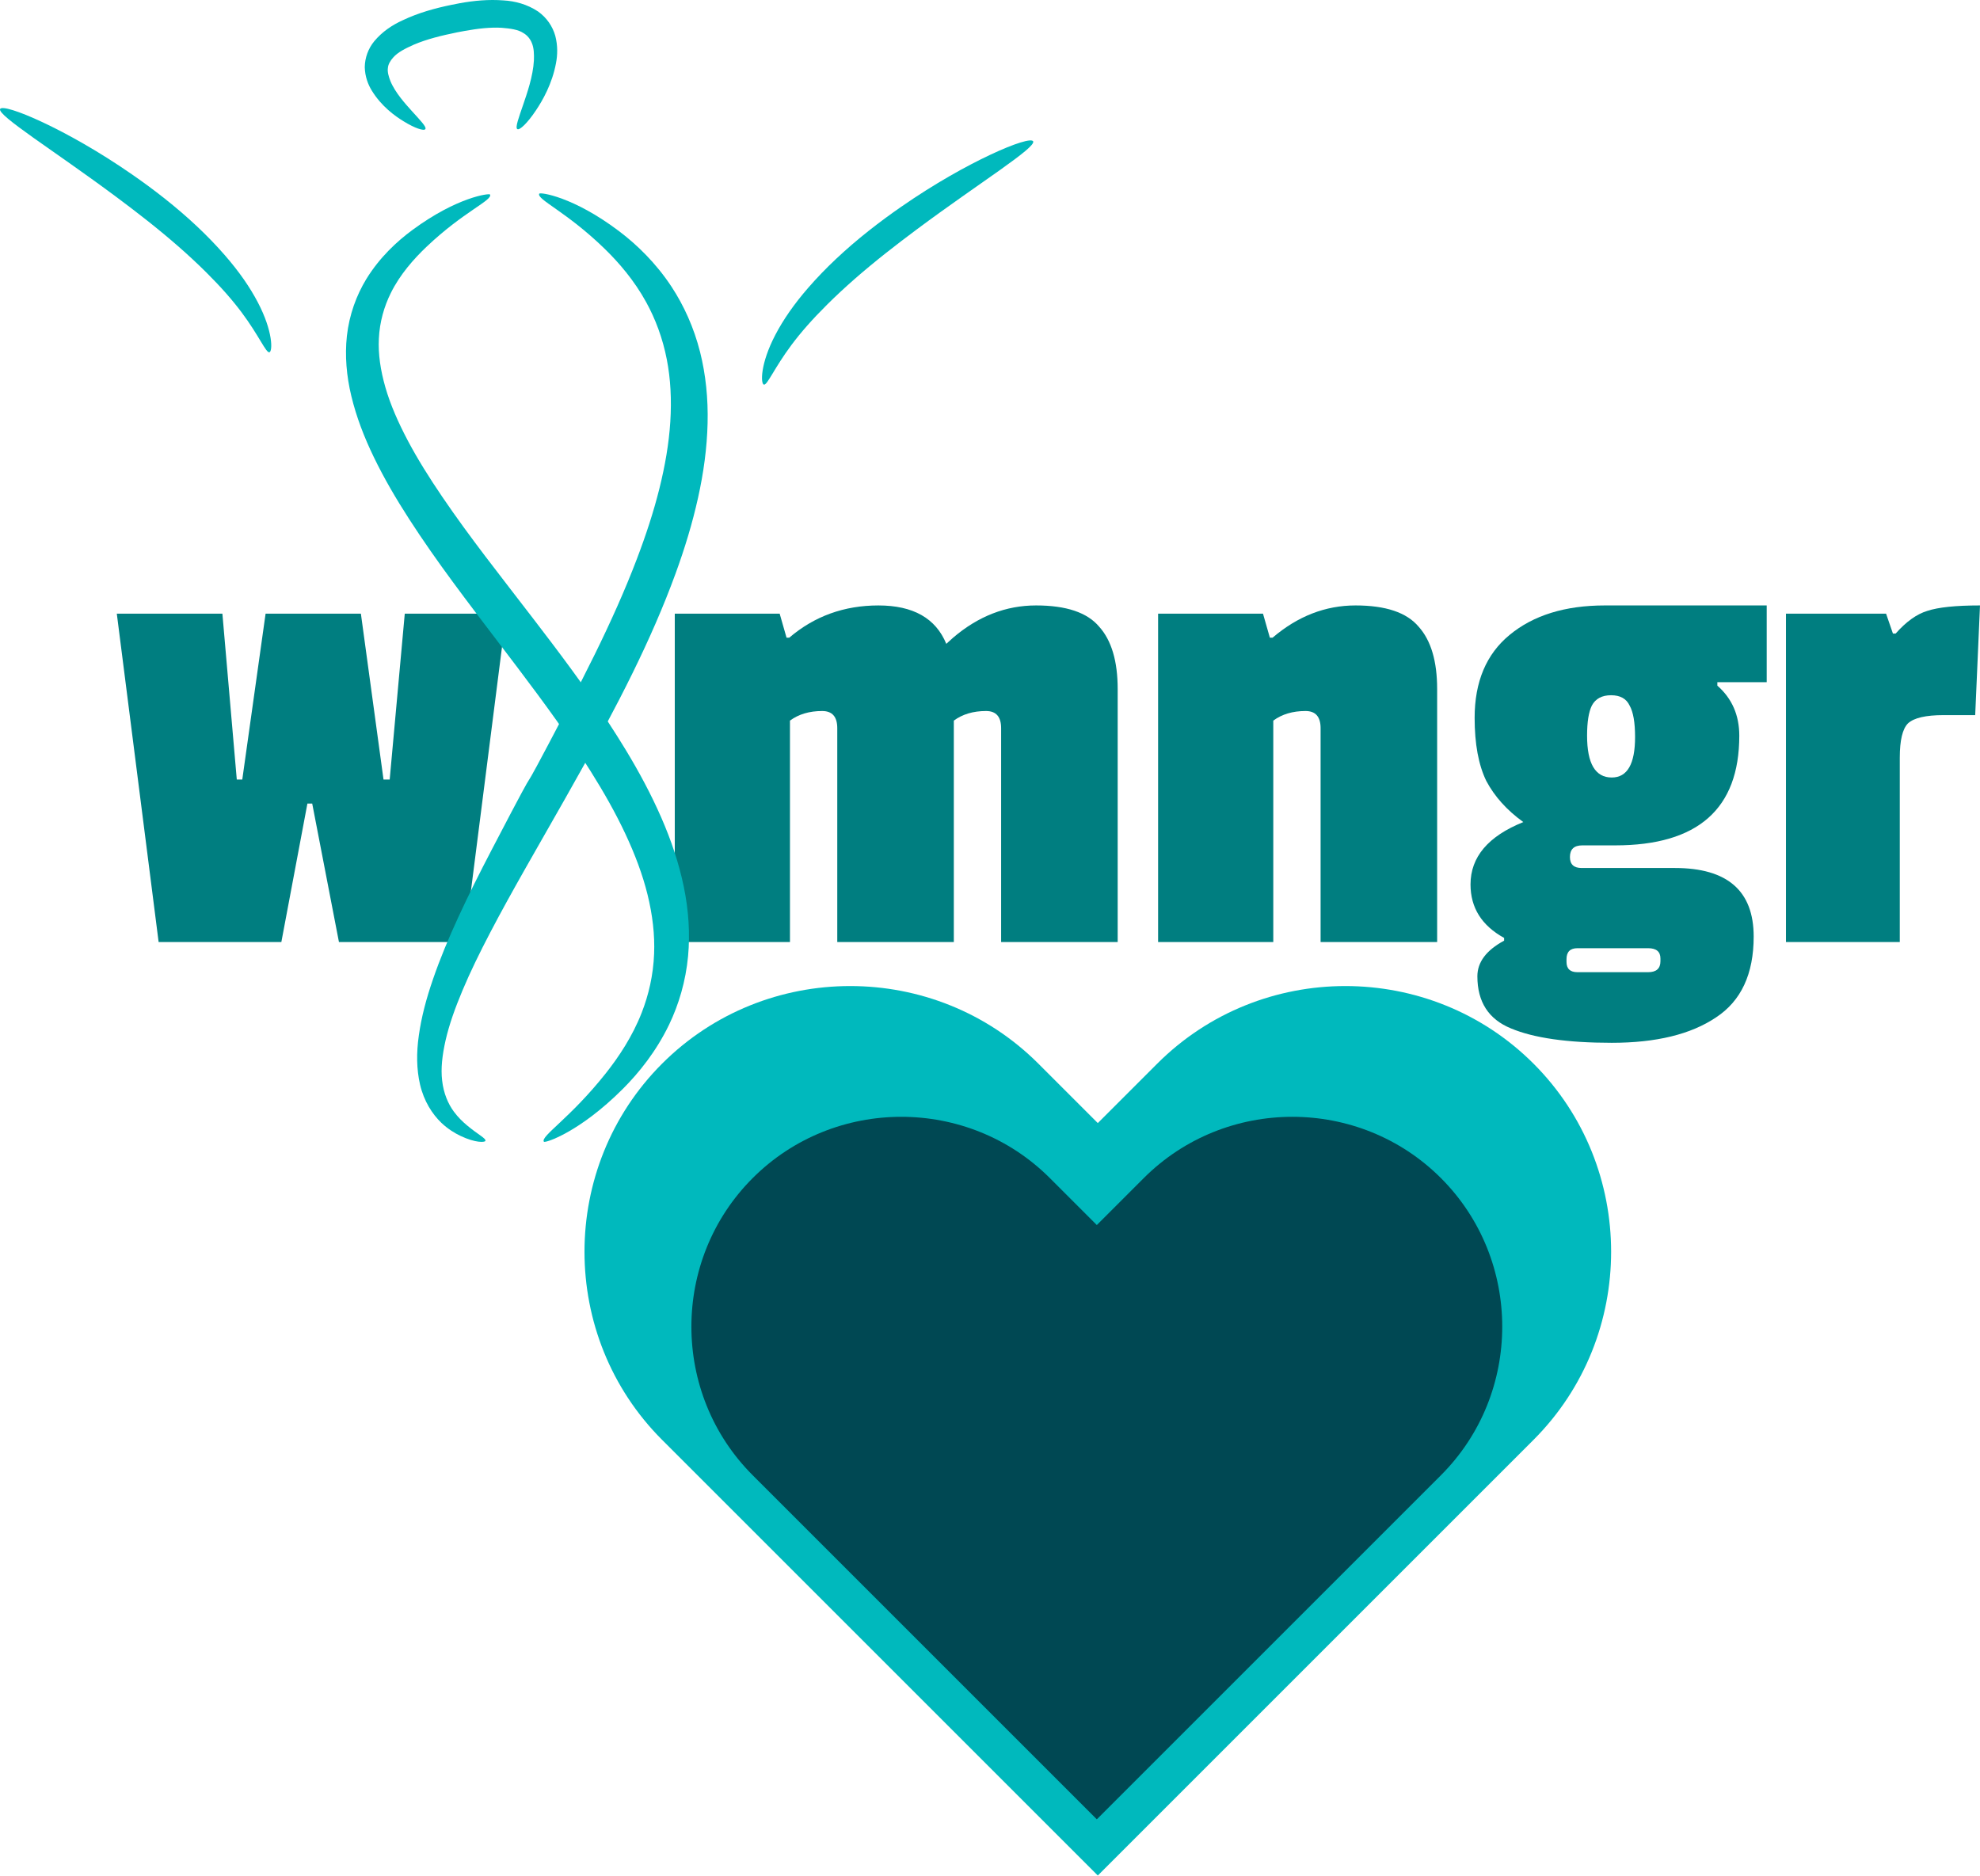
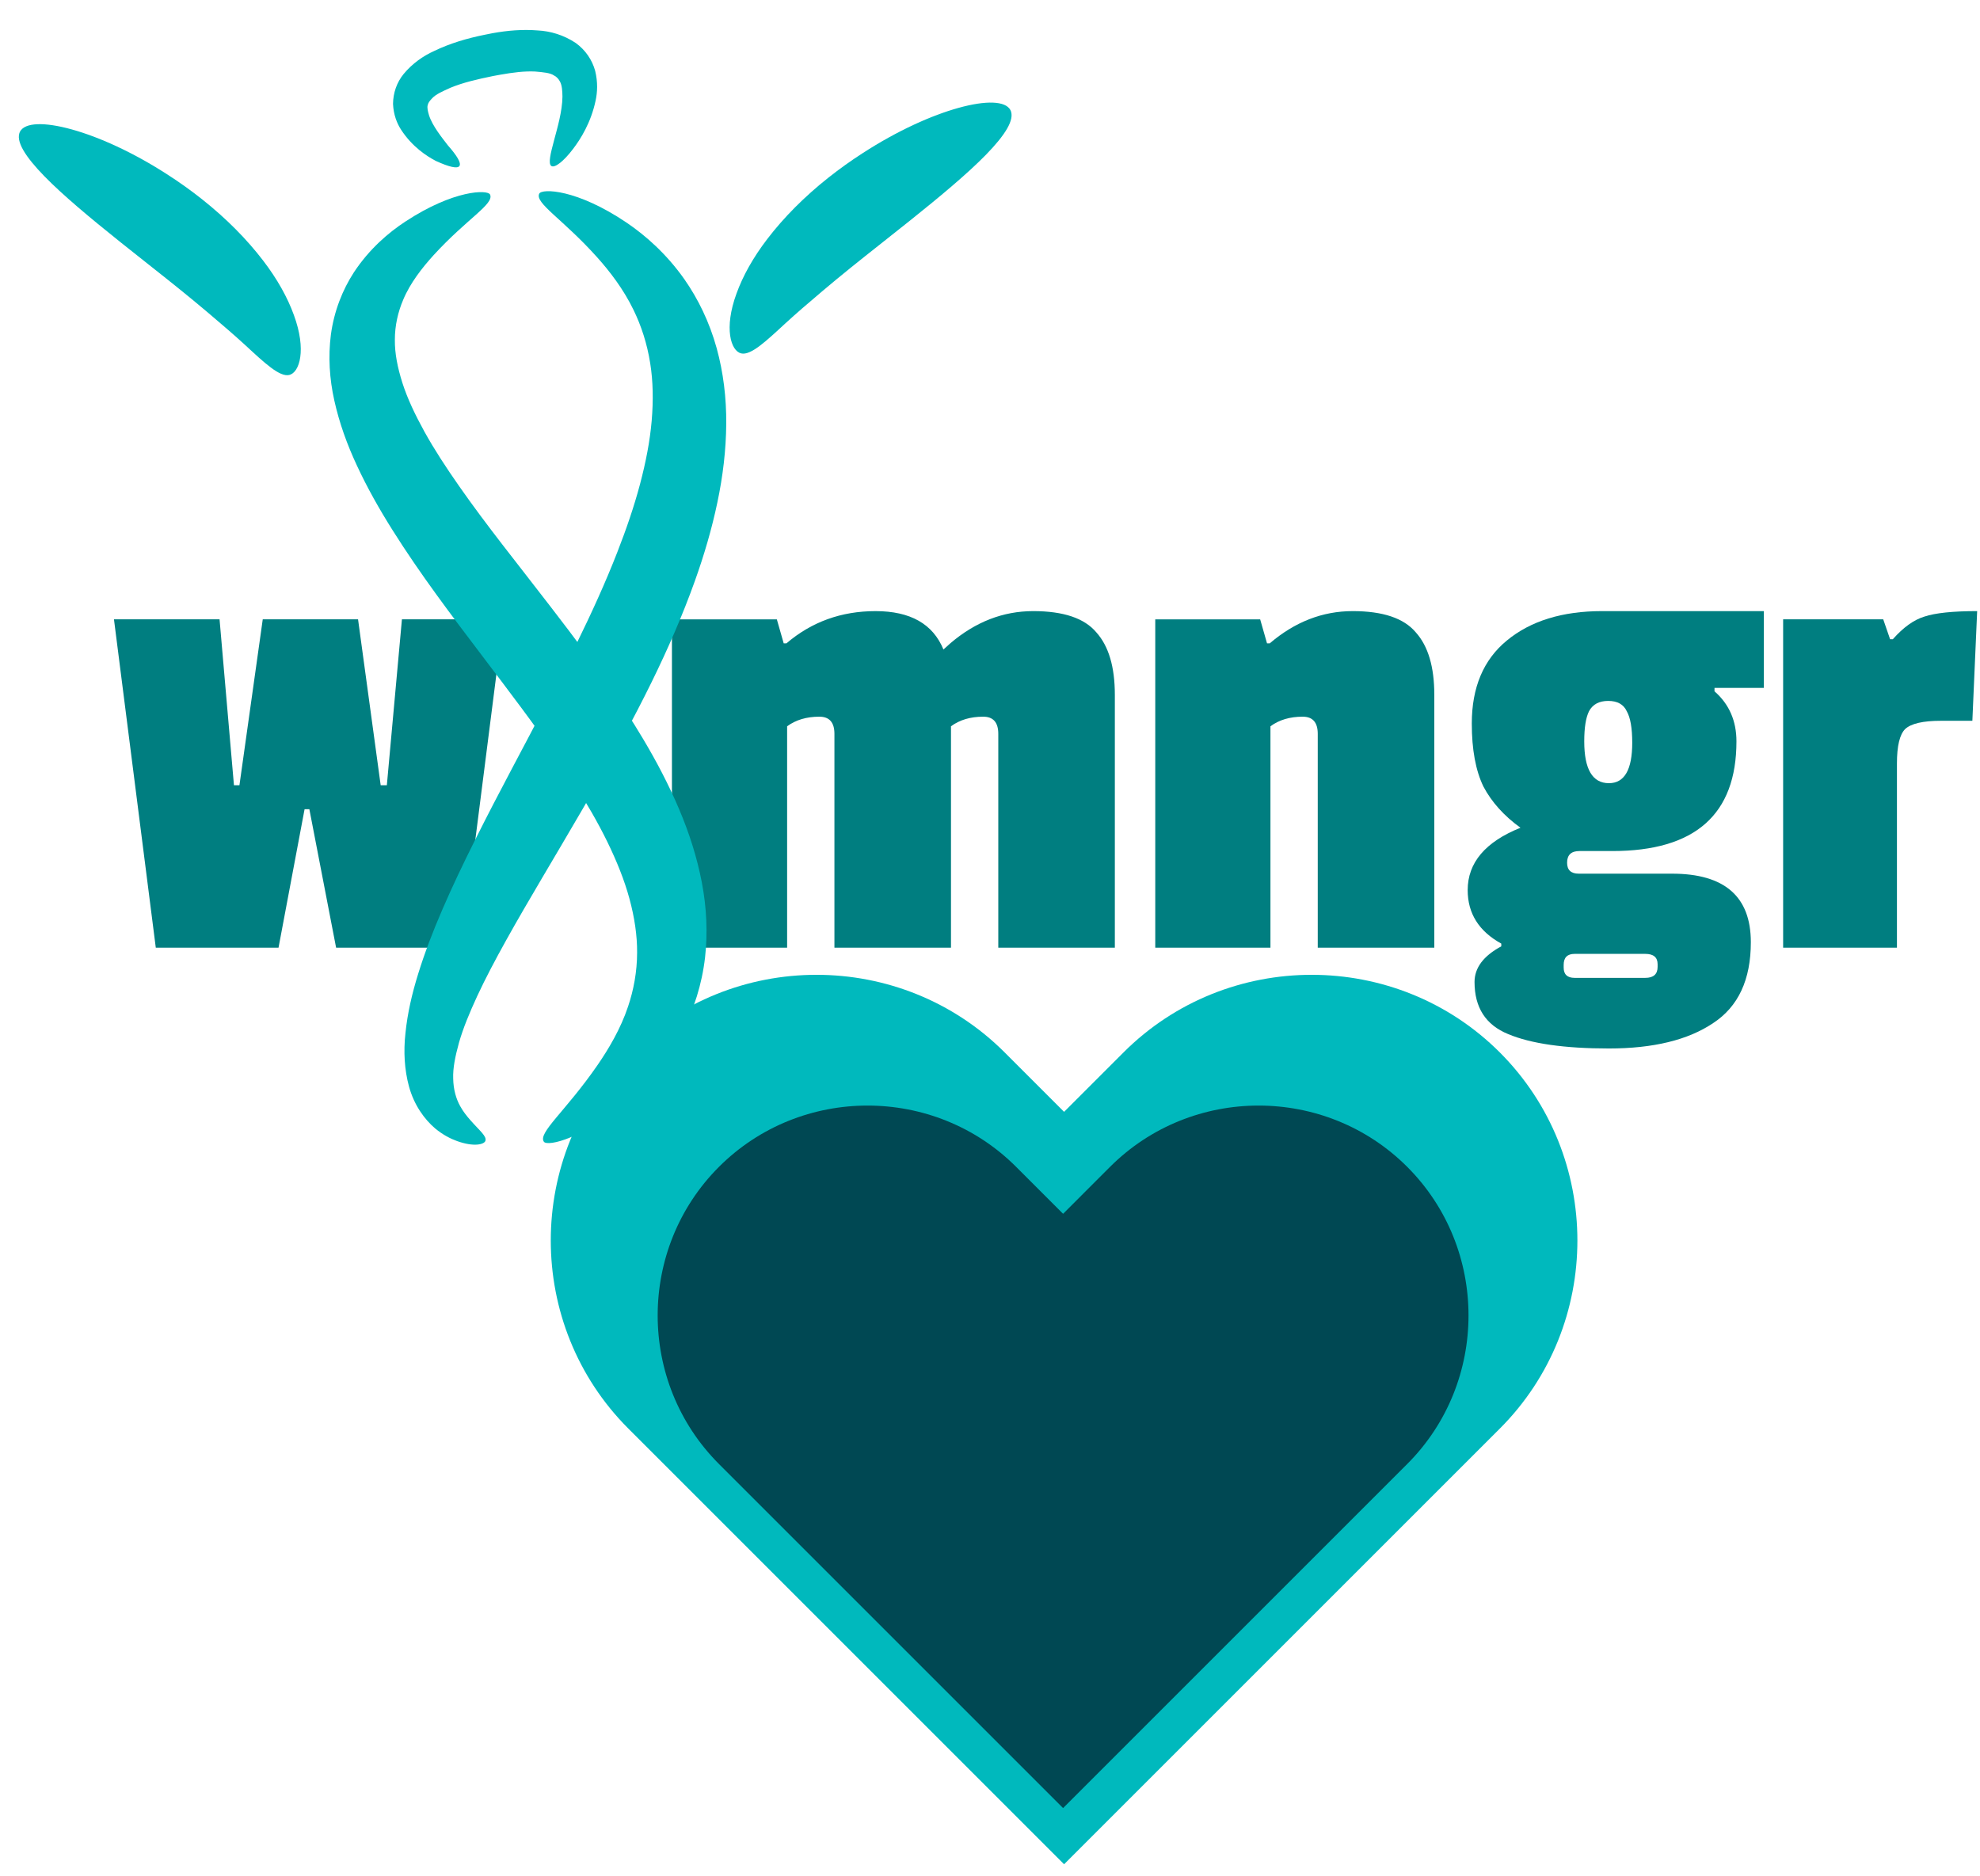
<svg xmlns="http://www.w3.org/2000/svg" width="198.868mm" height="188.398mm" viewBox="0 0 704.651 667.551" id="svg4983" version="1.1">
  <defs id="defs4985">
    <clipPath clipPathUnits="userSpaceOnUse" id="clipPath28">
      <path d="m 0,369.455 745,0 L 745,0 0,0 0,369.455 Z" id="path30" />
    </clipPath>
    <clipPath clipPathUnits="userSpaceOnUse" id="clipPath16">
      <path d="m 0,369.455 745,0 L 745,0 0,0 0,369.455 Z" id="path18" />
    </clipPath>
    <clipPath clipPathUnits="userSpaceOnUse" id="clipPath40">
      <path d="m 0,369.455 745,0 L 745,0 0,0 0,369.455 Z" id="path42" />
    </clipPath>
  </defs>
  <g id="layer1" transform="translate(-19.81735,-151.1581)">
-     <g style="display:inline" id="g36" transform="matrix(1.25,0,0,-1.25,-9.952071,791.8517)">
+     <g style="display:inline" id="g36" transform="matrix(1.25,0,0,-1.25,-10.96222,793.872)">
      <g id="g38" clip-path="url(#clipPath40)" transform="translate(-2.271342,45.42683)">
        <g transform="scale(1,-1)" style="font-variant:normal;font-weight:600;font-stretch:normal;font-size:208px;line-height:100%;font-family:'Futura PT Heavy';-inkscape-font-specification:FuturaPT-Heavy;writing-mode:lr-tb;fill:#007e80;fill-opacity:1;fill-rule:nonzero;stroke:none" id="text44">
          <path d="m 170.217,-292.391 -11.907,93.501 -35.722,0 -7.613,-39.43 -1.366,0 -7.418,39.43 -34.941,0 -11.907,-93.501 30.061,0 4.099,47.238 1.562,0 6.637,-47.238 27.133,0 6.442,47.238 1.757,0 4.294,-47.238 28.89,0 z" style="font-style:normal;font-variant:normal;font-weight:normal;font-stretch:normal;font-size:195.2px;line-height:100%;font-family:'Passion One';-inkscape-font-specification:'Passion One, Normal';text-align:start;letter-spacing:-0.024px;writing-mode:lr-tb;text-anchor:start" id="path4162" />
          <path d="m 297.452,-285.559 q 10.736,-9.174 23.619,-9.174 12.883,0 17.958,6.051 5.27,5.856 5.27,17.763 l 0,72.029 -33.184,0 0,-60.902 q 0,-4.88 -4.294,-4.88 -5.466,0 -9.174,2.733 l 0,63.05 -33.184,0 0,-60.902 q 0,-4.88 -4.294,-4.88 -5.466,0 -9.174,2.733 l 0,63.05 -32.794,0 0,-93.501 29.866,0 1.952,6.832 0.781,0 q 10.736,-9.174 25.376,-9.174 14.835,0 19.325,10.931 l 1.952,-1.757 z" style="font-style:normal;font-variant:normal;font-weight:normal;font-stretch:normal;font-size:195.2px;line-height:100%;font-family:'Passion One';-inkscape-font-specification:'Passion One, Normal';text-align:start;letter-spacing:-0.024px;writing-mode:lr-tb;text-anchor:start" id="path4164" />
          <path d="m 388.406,-285.559 q 10.736,-9.174 23.619,-9.174 12.883,0 17.958,6.051 5.27,5.856 5.27,17.763 l 0,72.029 -33.184,0 0,-60.902 q 0,-4.88 -4.294,-4.88 -5.466,0 -9.174,2.733 l 0,63.05 -32.794,0 0,-93.501 29.866,0 1.952,6.832 0.781,0 z" style="font-style:normal;font-variant:normal;font-weight:normal;font-stretch:normal;font-size:195.2px;line-height:100%;font-family:'Passion One';-inkscape-font-specification:'Passion One, Normal';text-align:start;letter-spacing:-0.024px;writing-mode:lr-tb;text-anchor:start" id="path4166" />
          <path d="m 475.207,-190.301 20.106,0 q 3.514,0 3.514,-3.123 l 0,-0.781 q 0,-2.928 -3.514,-2.928 l -20.106,0 q -3.123,0 -3.123,3.123 l 0,0.781 q 0,2.928 3.123,2.928 z m 7.808,-104.432 46.067,0 0,21.862 -14.054,0 0,0.976 q 6.246,5.466 6.246,14.25 0,31.232 -35.331,31.232 l -9.37,0 q -3.514,0 -3.514,3.318 0,3.123 3.318,3.123 l 26.547,0 q 22.448,0 22.448,19.52 0,16.006 -10.736,23.034 -10.736,7.222 -29.67,7.222 -18.934,0 -28.694,-4.099 -9.565,-3.904 -9.565,-14.835 0,-6.051 7.613,-10.15 l 0,-0.781 q -9.565,-5.27 -9.565,-15.226 0,-11.712 15.03,-17.763 -7.027,-5.075 -10.541,-11.712 -3.318,-6.832 -3.318,-17.958 0,-15.421 9.955,-23.619 10.15,-8.394 27.133,-8.394 z m 8.589,37.478 q 0,-6.246 -1.562,-8.979 -1.366,-2.928 -5.27,-2.928 -3.904,0 -5.466,2.928 -1.366,2.733 -1.366,8.589 0,11.907 7.027,11.907 6.637,0 6.637,-11.517 z" style="font-style:normal;font-variant:normal;font-weight:normal;font-stretch:normal;font-size:195.2px;line-height:100%;font-family:'Passion One';-inkscape-font-specification:'Passion One, Normal';text-align:start;letter-spacing:-0.024px;writing-mode:lr-tb;text-anchor:start" id="path4168" />
          <path d="m 566.969,-251.399 0,52.509 -32.403,0 0,-93.501 28.499,0 1.952,5.661 0.781,0 q 4.49,-5.075 8.979,-6.442 4.685,-1.562 15.03,-1.562 l -1.366,31.232 -8.979,0 q -7.613,0 -10.15,2.342 -2.342,2.342 -2.342,9.76 z" style="font-style:normal;font-variant:normal;font-weight:normal;font-stretch:normal;font-size:195.2px;line-height:100%;font-family:'Passion One';-inkscape-font-specification:'Passion One, Normal';text-align:start;letter-spacing:-0.024px;writing-mode:lr-tb;text-anchor:start" id="path4170" />
        </g>
      </g>
    </g>
-     <g style="display:inline" id="g12" transform="matrix(1.25,0,0,-1.25,-116.2873,826.8953)">
+     <g style="display:inline" id="g12" transform="matrix(1.25,0,0,-1.25,-128.2873,822.8953)">
      <g id="g14" clip-path="url(#clipPath16)">
        <g id="g20" transform="translate(421.4371,220.7999)">
          <path d="M 0,0 -107.125,-107.125 0,-214.251 107.126,-107.125 0,0 Z m -16.924,16.924 c -29.459,29.459 -77.666,29.459 -107.125,0 l 0,0 c -29.46,-29.46 -29.46,-77.666 0,-107.125 l 16.924,-16.924 L 0,0 -16.924,16.924 Z M 107.126,-107.125 0,0 16.924,16.924 c 29.459,29.459 77.666,29.459 107.125,0 l 0,0 c 29.46,-29.46 29.46,-77.666 0,-107.125 l -16.923,-16.924 z" style="fill:#00b9bd;fill-opacity:1;fill-rule:nonzero;stroke:none" id="path22" />
        </g>
      </g>
    </g>
-     <g style="display:inline" id="g24" transform="matrix(1.25,0,0,-1.25,-116.2873,826.8953)">
+     <g style="display:inline" id="g24" transform="matrix(1.25,0,0,-1.25,-128.2873,822.8953)">
      <g id="g26" clip-path="url(#clipPath28)">
        <g id="g32" transform="translate(421.1548,191.767)">
          <path d="M 0,0 -84.609,-84.609 0,-169.218 84.609,-84.609 0,0 Z m -13.367,13.367 c -23.267,23.267 -61.341,23.267 -84.609,0 l 0,0 c -23.267,-23.268 -23.267,-61.342 0,-84.609 L -84.609,-84.609 0,0 -13.367,13.367 Z M 84.609,-84.609 0,0 13.367,13.367 c 23.267,23.267 61.341,23.267 84.609,0 l 0,0 c 23.267,-23.268 23.267,-61.342 0,-84.609 L 84.609,-84.609 Z" style="fill:#004853;fill-opacity:1;fill-rule:nonzero;stroke:none" id="path34" />
        </g>
      </g>
    </g>
-     <path style="display:inline;fill:#00b9bd;fill-opacity:1;fill-rule:evenodd;stroke:none;stroke-width:20;stroke-linecap:butt;stroke-linejoin:miter;stroke-miterlimit:1;stroke-dasharray:none;stroke-opacity:1" d="m 194.211,220.382 c 0.995,2.064 -9.312,5.99 -22.606,18.618 -4.434,4.226 -9.429,9.799 -12.697,16.441 -2.37,4.757 -3.99,10.337 -4.258,16.267 -0.282,5.465 0.58,11.242 2.31,17.279 1.796,6.225 4.52,12.41 7.914,18.857 0,0 0,1e-5 0,1e-5 3.556,6.731 7.714,13.347 12.393,20.229 9.982,14.676 20.373,27.695 32.495,43.515 2.141,2.79 4.305,5.621 6.463,8.477 9.593,12.695 18.414,25.011 26.269,37.978 4.805,7.934 9.068,15.894 12.64,24.066 3.553,8.113 6.292,16.279 8.008,24.542 1.761,8.468 2.287,16.819 1.555,24.813 0,0 -10e-6,1e-5 -10e-6,1e-5 -0.847,9.042 -3.349,17.283 -6.742,24.367 -4.618,9.59 -10.779,17.187 -16.396,22.815 -15.547,15.582 -27.804,19.437 -28.181,18.889 -1.324,-1.919 9.302,-8.271 22.045,-24.37 4.545,-5.747 9.479,-13.1 12.783,-21.602 2.447,-6.255 4.109,-13.363 4.397,-20.926 0,0 0,-1e-5 0,-1e-5 0.274,-6.718 -0.54,-13.78 -2.339,-21.078 -1.765,-7.151 -4.472,-14.318 -7.914,-21.667 -3.474,-7.401 -7.614,-14.707 -12.303,-22.18 -7.687,-12.254 -16.298,-24.029 -25.795,-36.602 -2.127,-2.816 -4.277,-5.644 -6.394,-8.43 -11.86,-15.581 -22.526,-29.419 -32.429,-44.766 -4.708,-7.292 -8.937,-14.535 -12.554,-22.01 0,0 -1e-5,-10e-6 -1e-5,-10e-6 -3.47,-7.146 -6.236,-14.347 -8.015,-21.741 -1.749,-7.218 -2.339,-14.437 -1.593,-21.398 0.855,-7.655 3.425,-14.523 6.87,-20.21 4.791,-7.828 11.031,-13.554 16.47,-17.555 15.951,-11.764 27.372,-13.103 27.606,-12.619 z" id="path6196" />
-     <path style="display:inline;fill:#00b9bd;fill-opacity:1;fill-rule:evenodd;stroke:none;stroke-width:20;stroke-linecap:butt;stroke-linejoin:miter;stroke-miterlimit:1;stroke-dasharray:none;stroke-opacity:1" d="m 211.72,220.096 c 0.292,-0.605 12.144,1.009 28.517,13.421 6.127,4.647 12.935,11.129 18.605,19.749 4.314,6.587 7.907,14.398 10.133,23.227 -10e-6,0 0,2e-5 0,2e-5 1.996,7.955 2.886,16.466 2.663,25.359 -0.214,8.697 -1.403,17.529 -3.401,26.51 -2.001,9.017 -4.729,18 -8.043,27.067 -4.303,11.771 -9.418,23.393 -15.189,35.159 -3.154,6.43 -6.413,12.719 -9.673,18.82 -9.111,17.074 -20.237,36.183 -28.456,50.703 -4.579,8.092 -8.687,15.476 -12.576,22.92 0,0 0,10e-6 0,10e-6 -3.819,7.316 -7.077,13.971 -9.877,20.622 -2.688,6.414 -4.721,12.104 -6.023,17.758 -1.214,5.417 -1.734,10.027 -1.235,14.322 0.503,4.553 2.126,8.322 4.188,11.105 1.45,1.986 3.17,3.617 4.659,4.866 4.075,3.42 6.867,4.635 6.543,5.544 -0.185,0.519 -3.464,0.781 -8.899,-1.81 -2.026,-0.966 -4.427,-2.431 -6.732,-4.604 -3.267,-3.124 -6.251,-7.744 -7.629,-13.69 -1.235,-5.388 -1.318,-11.228 -0.417,-17.46 0.908,-6.513 2.643,-13.067 5.046,-20.026 2.49,-7.244 5.513,-14.489 9.06,-22.179 0,0 1e-5,-10e-6 1e-5,-10e-6 3.603,-7.819 7.523,-15.626 11.846,-23.913 23.123,-44.337 3.162,-4.927 27.314,-51.123 3.153,-6.037 6.321,-12.217 9.389,-18.465 5.622,-11.45 10.619,-22.55 14.869,-33.695 3.27,-8.57 6.002,-16.891 8.067,-25.158 2.051,-8.235 3.411,-16.138 3.898,-23.84 0.494,-7.854 0.11,-15.247 -1.231,-22.13 0,0 0,-10e-6 0,-10e-6 -1.471,-7.608 -4.075,-14.485 -7.338,-20.416 -4.257,-7.779 -9.783,-14.167 -14.825,-19.065 -13.622,-13.234 -24.235,-17.544 -23.254,-19.578 z" id="path6196-3" />
-     <path style="display:inline;fill:#00b9bd;fill-opacity:1;fill-rule:evenodd;stroke:none;stroke-width:1px;stroke-linecap:butt;stroke-linejoin:miter;stroke-opacity:1" d="m 19.863,189.946 c 0.018,-0.035 0.042,-0.068 0.071,-0.097 0.028,-0.029 0.062,-0.055 0.101,-0.078 0.077,-0.047 0.174,-0.082 0.292,-0.107 0,0 1e-6,0 1e-6,0 l 0,0 c 0.234,-0.049 0.546,-0.054 0.934,-0.017 l 0,0 c 0.771,0.075 1.834,0.32 3.162,0.732 l 0,0 c 2.626,0.813 6.247,2.262 10.653,4.334 l 0,0 c 8.442,3.969 19.757,10.211 31.837,18.601 3.761,2.607 7.62,5.433 11.466,8.479 8.358,6.617 15.462,13.324 21.437,20.184 0,0 3e-6,0 3e-6,0 5.173,5.935 9.006,11.52 11.774,16.824 5.434,10.36 5.269,17.467 4.096,17.741 -1.206,0.281 -3.658,-5.86 -9.842,-14.15 -3.347,-4.467 -7.292,-8.98 -12.607,-14.269 0,0 -3e-6,-1e-5 -3e-6,-1e-5 -6.142,-6.107 -12.962,-12.072 -21.068,-18.482 -3.693,-2.921 -7.394,-5.73 -10.961,-8.39 -11.386,-8.476 -21.96,-15.689 -29.381,-20.972 l 0,0 c -3.884,-2.765 -7.021,-5.077 -9.085,-6.806 l 0,0 c -1.052,-0.881 -1.841,-1.624 -2.331,-2.212 l 0,0 c -0.247,-0.296 -0.419,-0.555 -0.511,-0.773 l 0,0 c 0,0 0,0 0,0 -0.047,-0.11 -0.073,-0.21 -0.08,-0.299 -0.003,-0.045 -0.001,-0.087 0.006,-0.127 0.007,-0.041 0.02,-0.079 0.038,-0.114 z" id="path6218" />
-     <path style="display:inline;fill:#00b9bd;fill-opacity:1;fill-rule:evenodd;stroke:none;stroke-width:1px;stroke-linecap:butt;stroke-linejoin:miter;stroke-opacity:1" d="m 387.492,201.46 c 0.018,0.035 0.031,0.073 0.038,0.114 0.007,0.04 0.009,0.082 0.006,0.127 -0.006,0.09 -0.033,0.19 -0.08,0.299 0,0 0,0 0,0 l 0,0 c -0.093,0.219 -0.265,0.477 -0.511,0.773 l 0,0 c -0.49,0.588 -1.279,1.331 -2.331,2.212 l 0,0 c -2.064,1.729 -5.201,4.041 -9.085,6.806 l 0,0 c -7.421,5.283 -17.995,12.496 -29.381,20.972 -3.567,2.66 -7.268,5.469 -10.961,8.39 -8.106,6.41 -14.926,12.375 -21.068,18.482 0,0 0,1e-5 0,1e-5 -5.316,5.289 -9.26,9.802 -12.607,14.269 -6.183,8.29 -8.636,14.431 -9.842,14.15 -1.173,-0.274 -1.338,-7.381 4.096,-17.741 2.768,-5.304 6.601,-10.889 11.774,-16.824 0,0 0,0 0,0 5.975,-6.86 13.079,-13.567 21.437,-20.184 3.847,-3.045 7.705,-5.872 11.466,-8.479 12.08,-8.389 23.395,-14.631 31.837,-18.601 l 0,0 c 4.406,-2.072 8.027,-3.521 10.653,-4.334 l 0,0 c 1.328,-0.411 2.391,-0.656 3.162,-0.732 l 0,0 c 0.387,-0.038 0.7,-0.033 0.934,0.017 l 0,0 c 0,0 0,0 0,0 0.117,0.025 0.215,0.06 0.292,0.107 0.039,0.023 0.072,0.05 0.101,0.078 0.029,0.029 0.053,0.062 0.071,0.097 z" id="path6218-1" />
-     <path style="display:inline;fill:#00b9bd;fill-opacity:1;fill-rule:evenodd;stroke:none;stroke-width:1px;stroke-linecap:butt;stroke-linejoin:miter;stroke-opacity:1" d="m 203.917,197.101 c -0.027,-0.018 -0.051,-0.038 -0.073,-0.062 -0.021,-0.023 -0.041,-0.049 -0.058,-0.078 -0.034,-0.057 -0.061,-0.126 -0.08,-0.207 l 0,0 0,0 c -0.037,-0.158 -0.046,-0.361 -0.027,-0.607 l 0,0 c 0.037,-0.476 0.176,-1.118 0.401,-1.912 l 0,0 c 0.426,-1.509 1.127,-3.472 1.994,-6.007 l 0,0 0,0 0,0 c 1.246,-3.682 3.459,-9.892 3.751,-15.574 l 0,0 c 0.087,-2.178 0.012,-4.423 -0.716,-6.151 l 0,0 c -0.545,-1.423 -1.629,-2.777 -2.976,-3.553 l 0,0 c -1.86,-1.26 -4.583,-1.641 -7.811,-1.904 -4.117,-0.228 -8.427,0.281 -13.113,1.117 -0.859,0.153 -1.721,0.316 -2.58,0.482 -5.788,1.182 -10.894,2.434 -15.54,4.411 -3.121,1.403 -5.671,2.684 -7.303,4.523 l 0,0 c -1.074,1.172 -1.829,2.516 -1.916,3.74 l 0,0 c -0.232,1.357 0.248,3.048 0.869,4.645 l 0,0 c 1.718,4.24 5.533,8.349 7.704,10.779 l 0,0 c 1.556,1.721 2.769,3.009 3.637,4.074 l 0,0 c 0.456,0.559 0.791,1.027 0.986,1.402 l 0,0 c 0.101,0.194 0.164,0.364 0.189,0.509 l 0,0 c 0.012,0.073 0.014,0.141 0.006,0.202 l 0,0 0,0 c -0.034,0.079 -0.048,0.122 -0.054,0.144 -0.006,0.022 -0.004,0.025 -0.003,0.025 0,0 0,0 0,0 0,0 0,0 0,0 0,0 0,0 0,0 1e-5,1e-5 1e-5,1e-5 1e-5,1e-5 0,0 0,0 -2e-5,0 0,0 0,0 0,0 0,0 0,0 0,0 0,0 0,0 0,0 -3.1e-4,-1.3e-4 -0.004,-9.3e-4 -0.021,0.014 -0.018,0.015 -0.049,0.047 -0.105,0.113 l 0,0 0,0 c -0.052,0.034 -0.115,0.061 -0.188,0.08 l 0,0 c -0.144,0.039 -0.329,0.05 -0.552,0.034 l 0,0 c -0.433,-0.032 -1.01,-0.169 -1.718,-0.417 l 0,0 c -1.296,-0.453 -3.076,-1.295 -5.149,-2.58 l 0,0 c -3.041,-1.852 -7.903,-5.32 -11.338,-10.941 l 0,0 c -1.335,-2.158 -2.413,-4.973 -2.504,-8.333 l 0,0 c 0.051,-3.36 1.229,-6.633 3.398,-9.26 l 0,0 c 2.834,-3.394 6.415,-5.771 10.14,-7.455 5.508,-2.603 11.348,-4.26 17.473,-5.501 0.917,-0.194 1.849,-0.38 2.795,-0.551 5.149,-0.935 10.32,-1.4 15.544,-1.002 4.143,0.232 8.467,1.379 12.316,3.94 l 0,0 c 3.116,2.211 5.183,5.319 6.132,8.645 l 0,0 c 0.944,3.589 0.801,6.953 0.26,9.758 -1.367,7.369 -4.789,13.308 -7.144,16.809 0,0 0,0 0,0 l 0,0 c -1.55,2.329 -2.985,4.07 -4.104,5.182 l 0,0 c -0.606,0.601 -1.127,1.027 -1.548,1.275 l 0,0 c -0.217,0.128 -0.407,0.208 -0.568,0.241 l 0,0 0,0 c -0.082,0.016 -0.156,0.021 -0.223,0.013 -0.034,-0.004 -0.065,-0.011 -0.095,-0.022 -0.031,-0.011 -0.059,-0.025 -0.086,-0.042 z" id="path6242" />
+     <path style="display:inline;fill:#00b9bd;fill-opacity:1;fill-rule:evenodd;stroke:none;stroke-width:20;stroke-linecap:butt;stroke-linejoin:miter;stroke-miterlimit:1;stroke-dasharray:none;stroke-opacity:1" d="m 194.211,220.382 c 1.62,3.359 -8.151,8.537 -20.105,21.618 -3.935,4.338 -8.301,9.835 -10.811,15.884 -1.832,4.291 -2.977,9.228 -2.953,14.295 -0.049,4.718 0.947,9.773 2.669,15.22 1.806,5.641 4.507,11.317 7.863,17.415 0,0 1e-5,2e-5 1e-5,2e-5 3.526,6.36 7.647,12.661 12.313,19.338 10.075,14.408 20.222,26.882 32.527,42.889 2.152,2.79 4.325,5.626 6.497,8.5 9.643,12.758 18.565,25.339 26.505,38.666 4.864,8.165 9.188,16.452 12.808,25.01 3.608,8.496 6.364,17.16 8.055,25.979 1.742,9.053 2.124,18.049 1.163,26.681 0,0 -10e-6,10e-6 -10e-6,10e-6 -1.126,9.782 -4.048,18.59 -7.915,26.088 -5.276,10.133 -12.048,17.854 -18.203,23.421 -16.942,15.332 -30.027,17.92 -31.249,16.148 -2.182,-3.164 7.643,-10.741 18.977,-27.111 4.01,-5.805 8.328,-13.039 10.977,-20.995 1.974,-5.841 3.216,-12.383 3.225,-19.206 0,0 0,-1e-5 0,-1e-5 0.044,-6.081 -0.913,-12.497 -2.731,-19.21 -1.791,-6.595 -4.48,-13.263 -7.867,-20.229 -3.425,-7.016 -7.504,-13.994 -12.134,-21.237 -7.607,-11.902 -16.105,-23.397 -25.558,-35.914 -2.083,-2.758 -4.284,-5.662 -6.36,-8.407 -11.755,-15.494 -22.507,-29.676 -32.397,-45.391 -4.723,-7.498 -8.986,-15.053 -12.635,-22.9 0,0 0,-2e-5 0,-2e-5 -3.509,-7.495 -6.295,-15.204 -8.065,-23.182 -1.759,-7.809 -2.212,-15.748 -1.235,-23.457 1.148,-8.517 4.193,-16.031 8.176,-22.182 5.554,-8.419 12.414,-14.225 18.356,-18.112 17.272,-11.349 29.266,-11.362 30.106,-9.619 z" id="path6196" />
+     <path style="display:inline;fill:#00b9bd;fill-opacity:1;fill-rule:evenodd;stroke:none;stroke-width:20;stroke-linecap:butt;stroke-linejoin:miter;stroke-miterlimit:1;stroke-dasharray:none;stroke-opacity:1" d="m 211.72,220.096 c 0.924,-1.916 13.405,-1.667 31.148,10.342 6.669,4.521 14.118,11.052 20.495,20.091 4.839,6.914 8.927,15.192 11.53,24.632 0,0 10e-6,10e-6 10e-6,10e-6 2.323,8.491 3.467,17.562 3.38,26.974 -0.077,9.195 -1.181,18.49 -3.152,27.845 -1.969,9.392 -4.695,18.705 -8.031,28.022 -4.329,12.084 -9.503,23.966 -15.349,35.89 -3.197,6.521 -6.502,12.865 -9.814,18.998 -9.48,17.591 -20.37,35.803 -29.027,50.493 -4.721,8.015 -8.894,15.145 -12.941,22.424 0,0 0,1e-5 0,1e-5 -3.96,7.135 -7.325,13.482 -10.285,19.843 -2.835,6.148 -5.009,11.393 -6.511,16.623 -1.374,5.016 -2.187,8.997 -2.061,12.752 0.063,3.857 1.011,7.199 2.467,9.812 1.024,1.892 2.401,3.607 3.622,4.997 3.39,3.851 5.949,5.771 5.365,7.411 -0.435,1.222 -3.967,2.245 -10.077,0.057 -2.295,-0.823 -5.036,-2.208 -7.768,-4.473 -3.867,-3.295 -7.536,-8.339 -9.349,-14.983 -1.602,-5.938 -1.989,-12.385 -1.243,-19.03 0.713,-6.946 2.295,-13.926 4.558,-21.161 2.337,-7.544 5.238,-15.077 8.651,-22.958 0,0 1e-5,-2e-5 1e-5,-2e-5 3.465,-8.014 7.28,-16.015 11.481,-24.41 9.224,-18.441 16.421,-31.38 26.743,-51.333 3.099,-6.003 6.224,-12.132 9.247,-18.287 5.548,-11.294 10.484,-22.13 14.709,-32.964 3.248,-8.321 5.982,-16.311 8.079,-24.203 2.078,-7.862 3.522,-15.301 4.147,-22.504 0.629,-7.334 0.499,-14.168 -0.515,-20.515 0,0 0,-10e-6 0,-10e-6 -1.094,-6.997 -3.203,-13.407 -5.941,-19.011 -3.551,-7.358 -8.435,-13.701 -12.935,-18.722 -12.241,-13.658 -22.246,-19.291 -20.623,-22.657 z" id="path6196-3" />
+     <path style="display:inline;fill:#00b9bd;fill-opacity:1;fill-rule:evenodd;stroke:none;stroke-width:1px;stroke-linecap:butt;stroke-linejoin:miter;stroke-opacity:1" d="m 26.934,198.027 c 0.055,-0.106 0.115,-0.209 0.18,-0.308 0.064,-0.098 0.133,-0.192 0.207,-0.284 0.148,-0.183 0.316,-0.354 0.504,-0.513 1e-6,0 1e-6,0 1e-6,0 l 0,0 c 0.375,-0.317 0.828,-0.585 1.356,-0.806 l 0,0 c 1.05,-0.44 2.39,-0.688 3.993,-0.749 l 10e-7,0 c 3.161,-0.12 7.32,0.501 12.221,1.863 l 0,0 c 9.402,2.609 21.578,7.973 34.293,16.229 3.95,2.551 7.976,5.401 11.971,8.567 8.646,6.851 15.963,14.244 21.806,21.886 0,0 1e-5,1e-5 1e-5,1e-5 5.072,6.615 8.711,13.203 10.941,19.378 4.578,12.455 2.008,20.478 -1.65,21.332 -3.419,0.798 -8.82,-4.301 -15.587,-10.559 -4.368,-3.984 -7.541,-6.716 -13.441,-11.714 -10e-7,0 -4e-6,0 -4e-6,0 C 87.11,256.751 81.192,252.017 73.03,245.569 69.432,242.727 66.004,240.025 62.574,237.267 51.73,228.591 42.201,220.633 35.648,213.923 l 0,0 c -3.395,-3.476 -5.982,-6.615 -7.517,-9.277 l -1e-6,-1e-5 c -0.779,-1.351 -1.288,-2.59 -1.5,-3.692 l 0,0 c -0.107,-0.554 -0.137,-1.077 -0.089,-1.563 l 0,0 c 0,0 0,0 0,0 0.024,-0.244 0.068,-0.48 0.132,-0.705 0.032,-0.113 0.07,-0.224 0.112,-0.333 0.044,-0.111 0.093,-0.219 0.147,-0.325 z" id="path6218" />
+     <path style="display:inline;fill:#00b9bd;fill-opacity:1;fill-rule:evenodd;stroke:none;stroke-width:1px;stroke-linecap:butt;stroke-linejoin:miter;stroke-opacity:1" d="m 379.411,190.349 c 0.055,0.106 0.104,0.214 0.147,0.325 0.043,0.109 0.08,0.22 0.112,0.333 0.064,0.226 0.109,0.461 0.132,0.705 0,0 0,0 0,0 l 0,0 c 0.048,0.486 0.018,1.009 -0.089,1.563 l 0,0 c -0.212,1.102 -0.721,2.341 -1.5,3.692 l 0,1e-5 c -1.535,2.663 -4.122,5.801 -7.517,9.277 l 0,0 c -6.552,6.709 -16.082,14.668 -26.925,23.344 -3.431,2.758 -6.858,5.46 -10.456,8.302 -8.162,6.448 -14.08,11.182 -20.699,16.78 0,0 -1e-5,0 -1e-5,0 -5.899,4.998 -9.073,7.73 -13.441,11.714 -6.768,6.258 -12.168,11.357 -15.587,10.559 -3.658,-0.854 -6.228,-8.876 -1.65,-21.332 2.23,-6.175 5.869,-12.764 10.941,-19.378 0,0 0,0 0,0 5.843,-7.642 13.161,-15.035 21.806,-21.886 3.995,-3.166 8.021,-6.017 11.971,-8.567 12.714,-8.256 24.89,-13.62 34.293,-16.229 l 0,0 c 4.901,-1.362 9.06,-1.983 12.221,-1.863 l 0,0 c 1.602,0.061 2.942,0.308 3.993,0.749 l 0,0 c 0.528,0.221 0.981,0.489 1.356,0.806 l 0,0 c 0,0 0,0 0,0 0.188,0.159 0.356,0.33 0.504,0.513 0.074,0.092 0.143,0.186 0.207,0.284 0.065,0.1 0.125,0.203 0.18,0.308 z" id="path6218-1" />
+     <path style="display:inline;fill:#00b9bd;fill-opacity:1;fill-rule:evenodd;stroke:none;stroke-width:1px;stroke-linecap:butt;stroke-linejoin:miter;stroke-opacity:1" d="m 216.039,210.233 c -0.04,-0.026 -0.077,-0.055 -0.113,-0.088 -0.034,-0.031 -0.066,-0.066 -0.096,-0.103 -0.059,-0.074 -0.111,-0.159 -0.155,-0.255 l 0,0 0,0 c -0.087,-0.189 -0.145,-0.423 -0.176,-0.698 l 0,0 c -0.059,-0.533 -0.016,-1.229 0.114,-2.072 l 0,0 c 0.244,-1.585 0.779,-3.65 1.467,-6.213 l 0,0 0,0 0,0 c 0.979,-3.721 2.868,-10.012 2.903,-15.265 l 0,0 c -0.025,-2.023 -0.156,-3.984 -0.83,-5.249 l 0,0 c -0.443,-0.946 -1.283,-1.864 -2.187,-2.279 l 0,0 c -1.362,-0.935 -3.686,-1.124 -6.684,-1.395 -3.841,-0.186 -7.934,0.334 -12.506,1.146 -0.838,0.149 -1.681,0.305 -2.526,0.465 -5.705,1.167 -10.625,2.318 -15.057,4.138 -2.97,1.334 -5.262,2.34 -6.593,3.79 -0.8,0.808 -1.449,1.67 -1.546,2.36 -0.311,0.859 0.016,2.263 0.46,3.723 1.256,3.864 4.74,8.092 6.712,10.674 3.209,3.631 4.797,6.263 4.104,7.315 0,0 0,0 0,0 -0.004,0.006 -0.004,0.006 -0.004,0.006 0,0 0,0 -0.004,0.006 0,0 -1e-5,0 -1e-5,0 -0.712,1.042 -3.636,0.375 -8.39,-1.797 -3.263,-1.7 -8.409,-5.048 -12.33,-11.045 -1.514,-2.299 -2.741,-5.395 -2.913,-9.255 0.041,-3.893 1.326,-7.65 3.768,-10.64 3.135,-3.783 6.973,-6.433 10.849,-8.187 5.725,-2.76 11.746,-4.518 17.956,-5.774 0.932,-0.201 1.882,-0.392 2.849,-0.569 5.264,-0.96 10.651,-1.414 16.151,-0.973 4.372,0.224 9.096,1.563 13.442,4.449 l 0,0 c 3.558,2.57 5.871,6.117 6.921,9.918 l 0,0 c 0.997,4.055 0.801,7.698 0.146,10.66 -1.641,7.779 -5.354,13.674 -7.993,17.118 l 0,0 -1e-5,1e-5 0,0 c -1.726,2.288 -3.334,3.953 -4.632,4.976 l 0,0 c -0.701,0.553 -1.317,0.925 -1.835,1.116 l 0,0 c -0.267,0.098 -0.506,0.148 -0.717,0.15 l 0,0 0,0 c -0.107,3.9e-4 -0.206,-0.011 -0.298,-0.036 -0.046,-0.012 -0.09,-0.028 -0.133,-0.046 -0.044,-0.019 -0.086,-0.042 -0.126,-0.068 z" id="path6242" />
  </g>
</svg>
